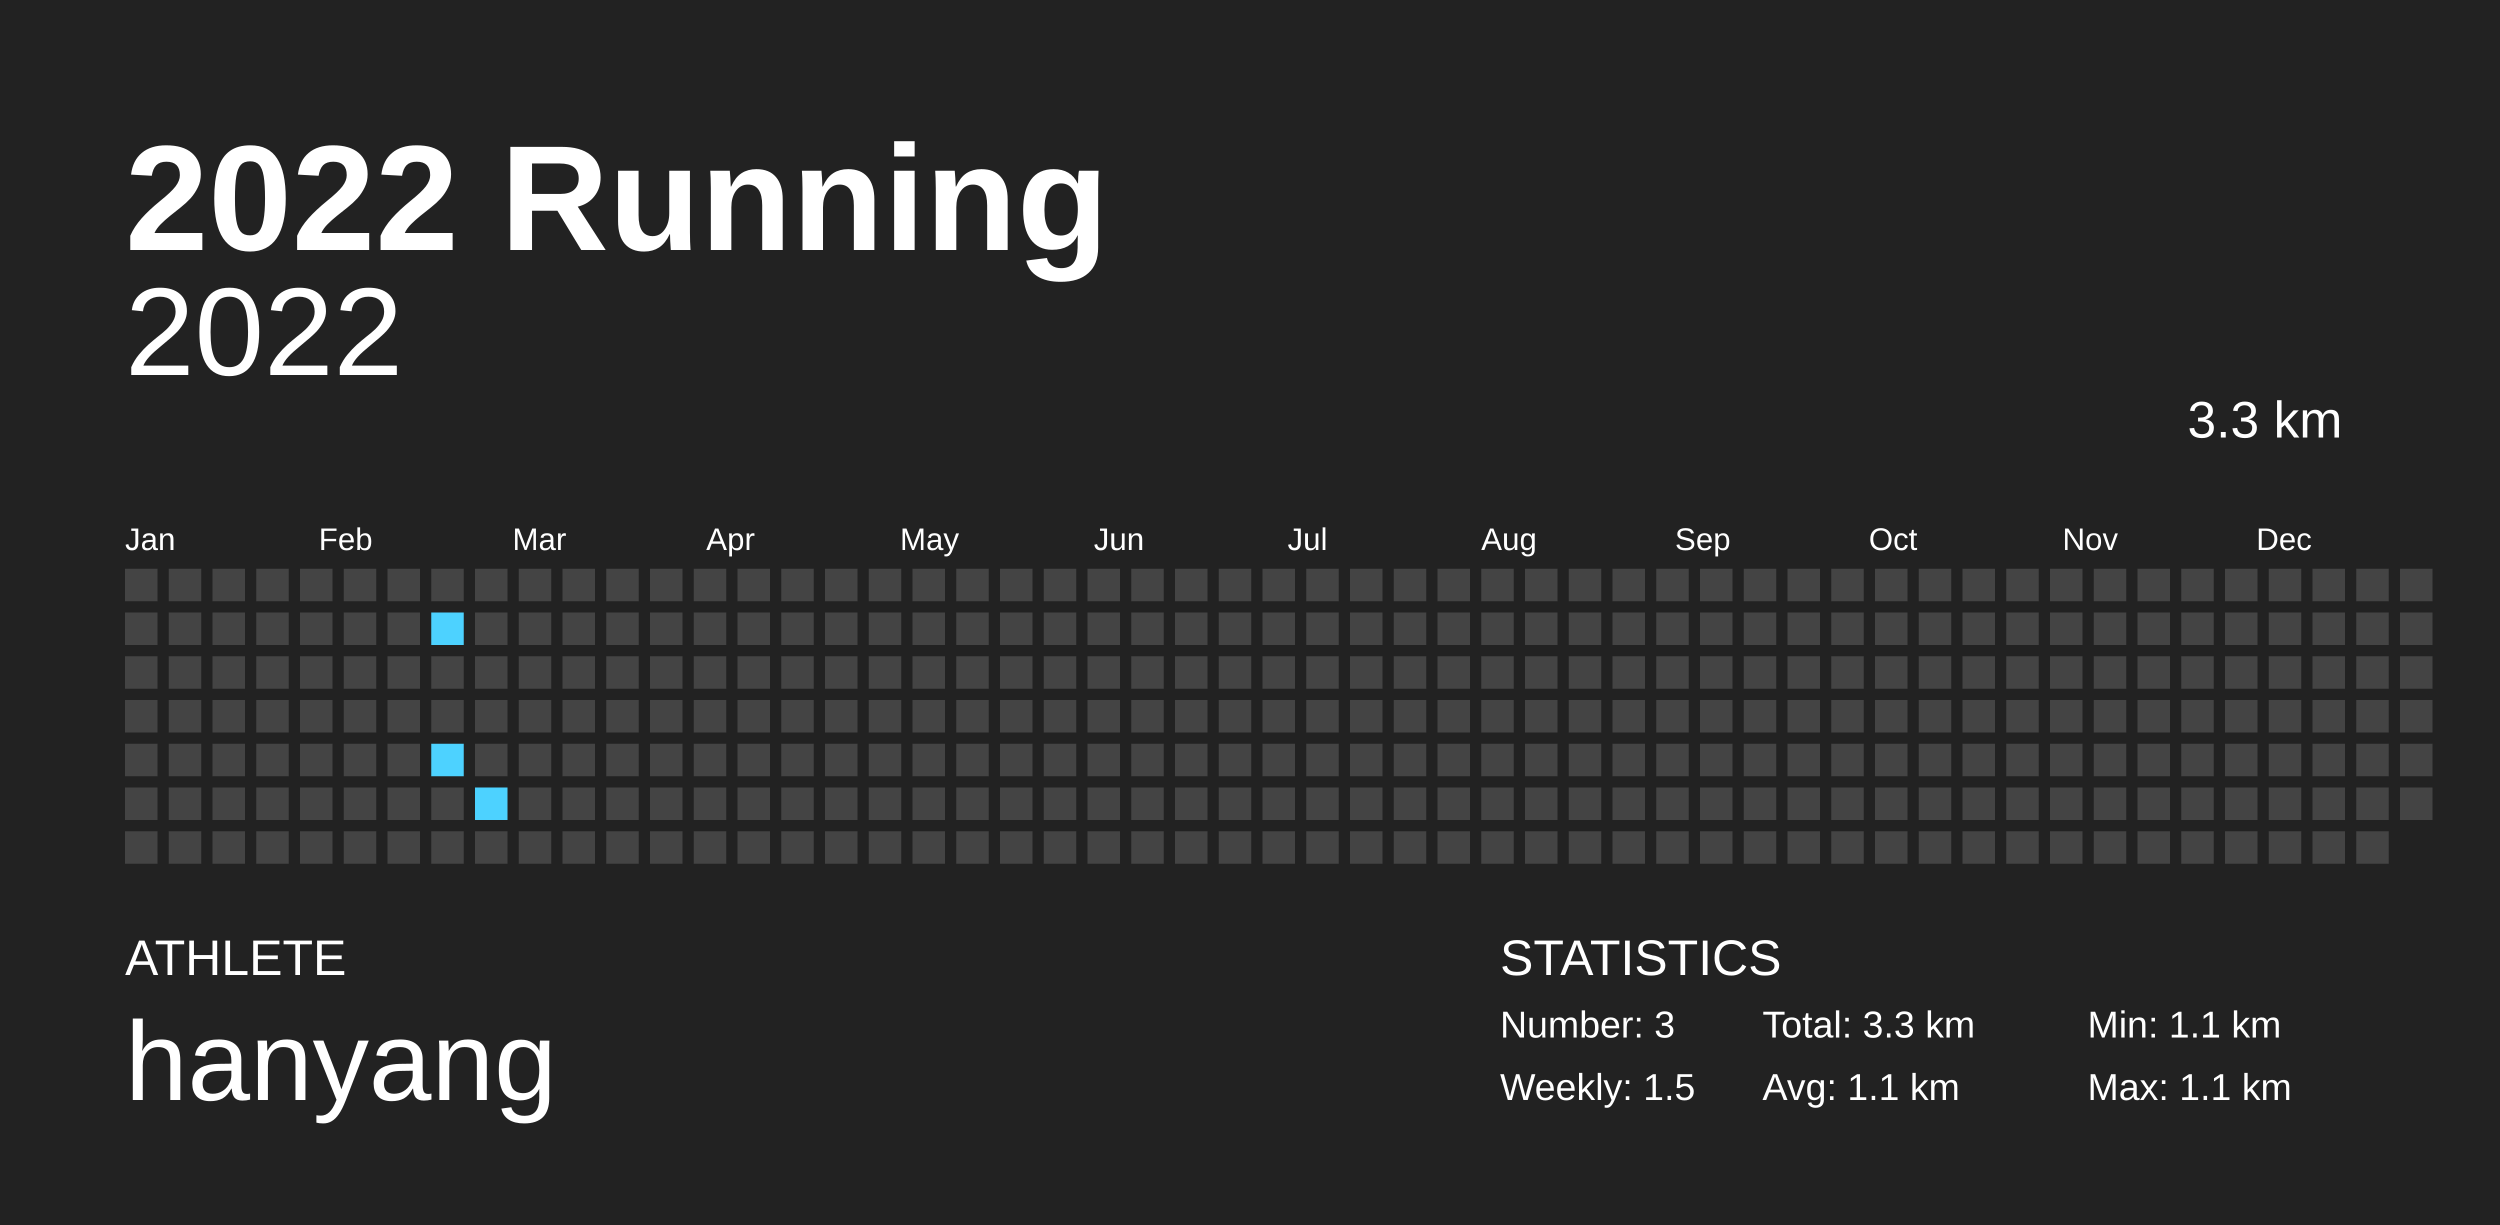
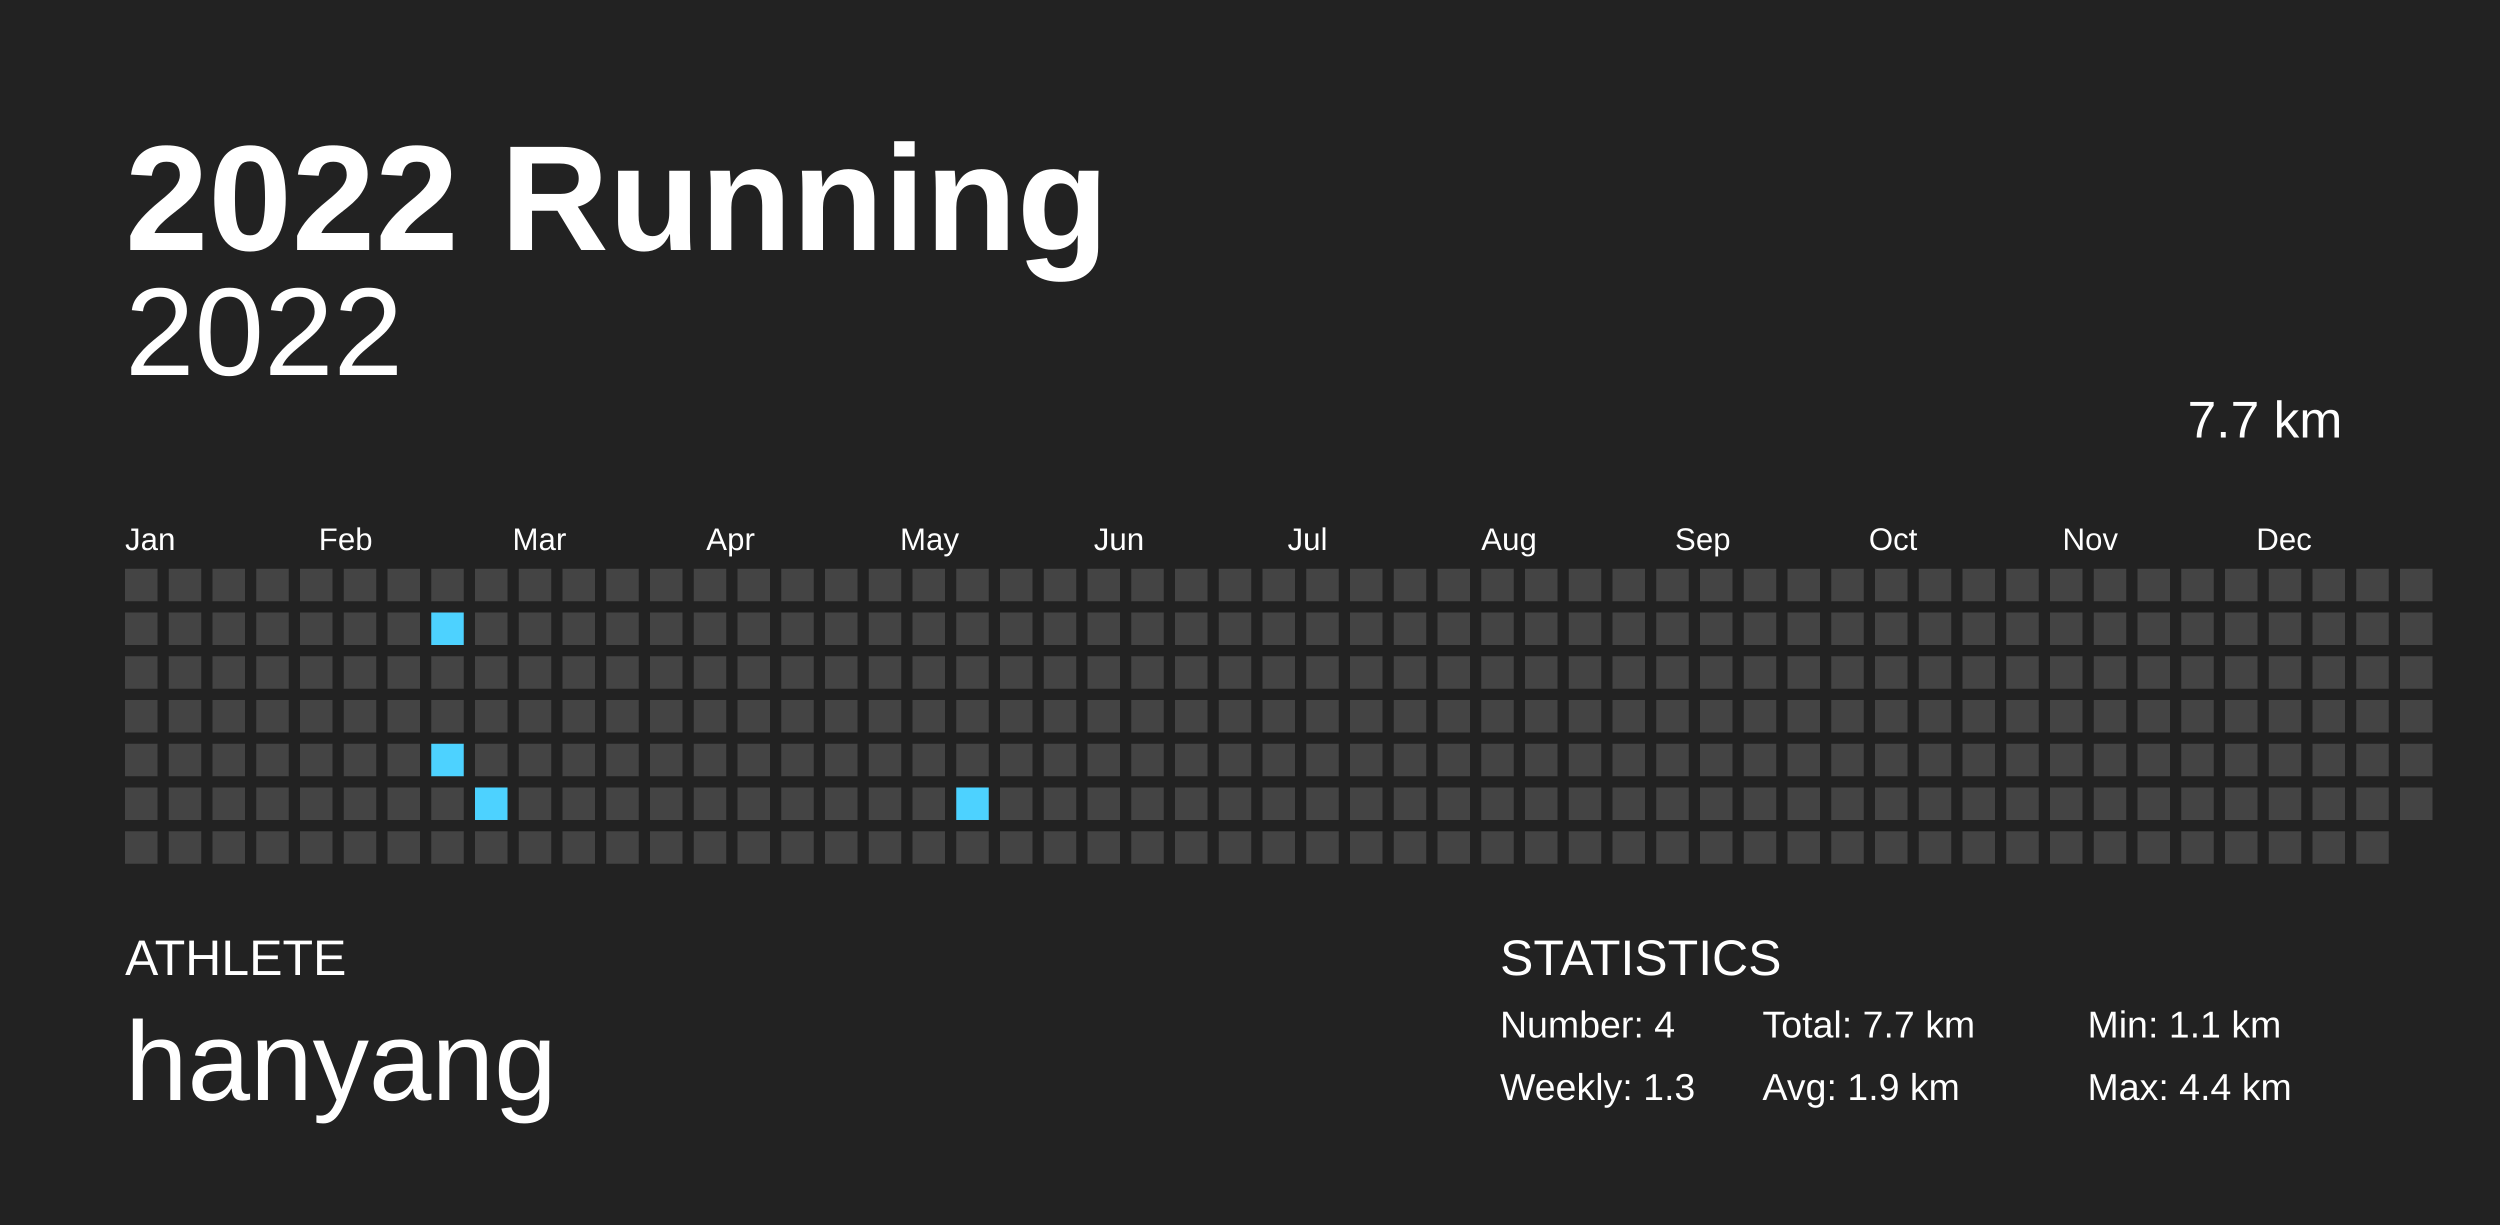
<svg xmlns="http://www.w3.org/2000/svg" baseProfile="full" height="98mm" version="1.1" viewBox="0,0,200,98" width="200mm">
  <defs />
  <rect fill="#222222" height="98" width="200" x="0" y="0" />
  <text fill="#FFFFFF" style="font-size:12px; font-family:Arial; font-weight:bold;" x="10" y="20">2022 Running</text>
  <text fill="#FFFFFF" style="font-size:4px; font-family:Arial" x="10" y="78">ATHLETE</text>
  <text fill="#FFFFFF" style="font-size:9px; font-family:Arial" x="10" y="88">hanyang</text>
  <text fill="#FFFFFF" style="font-size:4px; font-family:Arial" x="120" y="78">STATISTICS</text>
-   <text fill="#FFFFFF" style="font-size:3px; font-family:Arial" x="120" y="83">Number: 3</text>
-   <text fill="#FFFFFF" style="font-size:3px; font-family:Arial" x="120" y="88">Weekly: 1.5</text>
-   <text fill="#FFFFFF" style="font-size:3px; font-family:Arial" x="141" y="83">Total: 3.3 km</text>
-   <text fill="#FFFFFF" style="font-size:3px; font-family:Arial" x="141" y="88">Avg: 1.1 km</text>
+   <text fill="#FFFFFF" style="font-size:3px; font-family:Arial" x="120" y="83">Number: 4</text>
+   <text fill="#FFFFFF" style="font-size:3px; font-family:Arial" x="120" y="88">Weekly: 1.3</text>
+   <text fill="#FFFFFF" style="font-size:3px; font-family:Arial" x="141" y="83">Total: 7.7 km</text>
+   <text fill="#FFFFFF" style="font-size:3px; font-family:Arial" x="141" y="88">Avg: 1.9 km</text>
  <text fill="#FFFFFF" style="font-size:3px; font-family:Arial" x="167" y="83">Min: 1.1 km</text>
-   <text fill="#FFFFFF" style="font-size:3px; font-family:Arial" x="167" y="88">Max: 1.1 km</text>
+   <text fill="#FFFFFF" style="font-size:3px; font-family:Arial" x="167" y="88">Max: 4.4 km</text>
  <text alignment-baseline="hanging" fill="#FFFFFF" style="font-size:10.0px; font-family:Arial;" x="10" y="30">2022</text>
-   <text alignment-baseline="hanging" fill="#FFFFFF" style="font-size:4.125px; font-family:Arial;" x="175" y="35">3.3 km</text>
+   <text alignment-baseline="hanging" fill="#FFFFFF" style="font-size:4.125px; font-family:Arial;" x="175" y="35">7.7 km</text>
  <text fill="#FFFFFF" style="font-size:2.5px; font-family:Arial" x="10.0" y="44">Jan</text>
  <text fill="#FFFFFF" style="font-size:2.5px; font-family:Arial" x="25.5" y="44">Feb</text>
  <text fill="#FFFFFF" style="font-size:2.5px; font-family:Arial" x="41.0" y="44">Mar</text>
  <text fill="#FFFFFF" style="font-size:2.5px; font-family:Arial" x="56.5" y="44">Apr</text>
  <text fill="#FFFFFF" style="font-size:2.5px; font-family:Arial" x="72.0" y="44">May</text>
  <text fill="#FFFFFF" style="font-size:2.5px; font-family:Arial" x="87.5" y="44">Jun</text>
  <text fill="#FFFFFF" style="font-size:2.5px; font-family:Arial" x="103.0" y="44">Jul</text>
  <text fill="#FFFFFF" style="font-size:2.5px; font-family:Arial" x="118.5" y="44">Aug</text>
  <text fill="#FFFFFF" style="font-size:2.5px; font-family:Arial" x="134.0" y="44">Sep</text>
  <text fill="#FFFFFF" style="font-size:2.5px; font-family:Arial" x="149.5" y="44">Oct</text>
  <text fill="#FFFFFF" style="font-size:2.5px; font-family:Arial" x="165.0" y="44">Nov</text>
  <text fill="#FFFFFF" style="font-size:2.5px; font-family:Arial" x="180.5" y="44">Dec</text>
  <rect fill="#444444" height="2.6" width="2.6" x="10.0" y="45.5" />
  <rect fill="#444444" height="2.6" width="2.6" x="10.0" y="49.0" />
  <rect fill="#444444" height="2.6" width="2.6" x="10.0" y="52.5" />
  <rect fill="#444444" height="2.6" width="2.6" x="10.0" y="56.0" />
  <rect fill="#444444" height="2.6" width="2.6" x="10.0" y="59.5" />
  <rect fill="#444444" height="2.6" width="2.6" x="10.0" y="63.0" />
  <rect fill="#444444" height="2.6" width="2.6" x="10.0" y="66.5" />
  <rect fill="#444444" height="2.6" width="2.6" x="13.5" y="45.5" />
  <rect fill="#444444" height="2.6" width="2.6" x="13.5" y="49.0" />
  <rect fill="#444444" height="2.6" width="2.6" x="13.5" y="52.5" />
  <rect fill="#444444" height="2.6" width="2.6" x="13.5" y="56.0" />
  <rect fill="#444444" height="2.6" width="2.6" x="13.5" y="59.5" />
  <rect fill="#444444" height="2.6" width="2.6" x="13.5" y="63.0" />
  <rect fill="#444444" height="2.6" width="2.6" x="13.5" y="66.5" />
  <rect fill="#444444" height="2.6" width="2.6" x="17.0" y="45.5" />
  <rect fill="#444444" height="2.6" width="2.6" x="17.0" y="49.0" />
  <rect fill="#444444" height="2.6" width="2.6" x="17.0" y="52.5" />
  <rect fill="#444444" height="2.6" width="2.6" x="17.0" y="56.0" />
  <rect fill="#444444" height="2.6" width="2.6" x="17.0" y="59.5" />
  <rect fill="#444444" height="2.6" width="2.6" x="17.0" y="63.0" />
  <rect fill="#444444" height="2.6" width="2.6" x="17.0" y="66.5" />
  <rect fill="#444444" height="2.6" width="2.6" x="20.5" y="45.5" />
  <rect fill="#444444" height="2.6" width="2.6" x="20.5" y="49.0" />
  <rect fill="#444444" height="2.6" width="2.6" x="20.5" y="52.5" />
  <rect fill="#444444" height="2.6" width="2.6" x="20.5" y="56.0" />
  <rect fill="#444444" height="2.6" width="2.6" x="20.5" y="59.5" />
  <rect fill="#444444" height="2.6" width="2.6" x="20.5" y="63.0" />
  <rect fill="#444444" height="2.6" width="2.6" x="20.5" y="66.5" />
  <rect fill="#444444" height="2.6" width="2.6" x="24.0" y="45.5" />
  <rect fill="#444444" height="2.6" width="2.6" x="24.0" y="49.0" />
  <rect fill="#444444" height="2.6" width="2.6" x="24.0" y="52.5" />
  <rect fill="#444444" height="2.6" width="2.6" x="24.0" y="56.0" />
  <rect fill="#444444" height="2.6" width="2.6" x="24.0" y="59.5" />
  <rect fill="#444444" height="2.6" width="2.6" x="24.0" y="63.0" />
  <rect fill="#444444" height="2.6" width="2.6" x="24.0" y="66.5" />
  <rect fill="#444444" height="2.6" width="2.6" x="27.5" y="45.5" />
  <rect fill="#444444" height="2.6" width="2.6" x="27.5" y="49.0" />
  <rect fill="#444444" height="2.6" width="2.6" x="27.5" y="52.5" />
  <rect fill="#444444" height="2.6" width="2.6" x="27.5" y="56.0" />
  <rect fill="#444444" height="2.6" width="2.6" x="27.5" y="59.5" />
  <rect fill="#444444" height="2.6" width="2.6" x="27.5" y="63.0" />
  <rect fill="#444444" height="2.6" width="2.6" x="27.5" y="66.5" />
  <rect fill="#444444" height="2.6" width="2.6" x="31.0" y="45.5" />
  <rect fill="#444444" height="2.6" width="2.6" x="31.0" y="49.0" />
  <rect fill="#444444" height="2.6" width="2.6" x="31.0" y="52.5" />
  <rect fill="#444444" height="2.6" width="2.6" x="31.0" y="56.0" />
  <rect fill="#444444" height="2.6" width="2.6" x="31.0" y="59.5" />
  <rect fill="#444444" height="2.6" width="2.6" x="31.0" y="63.0" />
  <rect fill="#444444" height="2.6" width="2.6" x="31.0" y="66.5" />
  <rect fill="#444444" height="2.6" width="2.6" x="34.5" y="45.5" />
  <rect fill="#4dd2ff" height="2.6" width="2.6" x="34.5" y="49.0" />
  <rect fill="#444444" height="2.6" width="2.6" x="34.5" y="52.5" />
  <rect fill="#444444" height="2.6" width="2.6" x="34.5" y="56.0" />
  <rect fill="#4dd2ff" height="2.6" width="2.6" x="34.5" y="59.5" />
  <rect fill="#444444" height="2.6" width="2.6" x="34.5" y="63.0" />
  <rect fill="#444444" height="2.6" width="2.6" x="34.5" y="66.5" />
  <rect fill="#444444" height="2.6" width="2.6" x="38.0" y="45.5" />
  <rect fill="#444444" height="2.6" width="2.6" x="38.0" y="49.0" />
  <rect fill="#444444" height="2.6" width="2.6" x="38.0" y="52.5" />
  <rect fill="#444444" height="2.6" width="2.6" x="38.0" y="56.0" />
  <rect fill="#444444" height="2.6" width="2.6" x="38.0" y="59.5" />
  <rect fill="#4dd2ff" height="2.6" width="2.6" x="38.0" y="63.0" />
  <rect fill="#444444" height="2.6" width="2.6" x="38.0" y="66.5" />
  <rect fill="#444444" height="2.6" width="2.6" x="41.5" y="45.5" />
  <rect fill="#444444" height="2.6" width="2.6" x="41.5" y="49.0" />
  <rect fill="#444444" height="2.6" width="2.6" x="41.5" y="52.5" />
  <rect fill="#444444" height="2.6" width="2.6" x="41.5" y="56.0" />
  <rect fill="#444444" height="2.6" width="2.6" x="41.5" y="59.5" />
  <rect fill="#444444" height="2.6" width="2.6" x="41.5" y="63.0" />
  <rect fill="#444444" height="2.6" width="2.6" x="41.5" y="66.5" />
  <rect fill="#444444" height="2.6" width="2.6" x="45.0" y="45.5" />
  <rect fill="#444444" height="2.6" width="2.6" x="45.0" y="49.0" />
  <rect fill="#444444" height="2.6" width="2.6" x="45.0" y="52.5" />
  <rect fill="#444444" height="2.6" width="2.6" x="45.0" y="56.0" />
  <rect fill="#444444" height="2.6" width="2.6" x="45.0" y="59.5" />
  <rect fill="#444444" height="2.6" width="2.6" x="45.0" y="63.0" />
  <rect fill="#444444" height="2.6" width="2.6" x="45.0" y="66.5" />
  <rect fill="#444444" height="2.6" width="2.6" x="48.5" y="45.5" />
  <rect fill="#444444" height="2.6" width="2.6" x="48.5" y="49.0" />
  <rect fill="#444444" height="2.6" width="2.6" x="48.5" y="52.5" />
  <rect fill="#444444" height="2.6" width="2.6" x="48.5" y="56.0" />
  <rect fill="#444444" height="2.6" width="2.6" x="48.5" y="59.5" />
  <rect fill="#444444" height="2.6" width="2.6" x="48.5" y="63.0" />
  <rect fill="#444444" height="2.6" width="2.6" x="48.5" y="66.5" />
  <rect fill="#444444" height="2.6" width="2.6" x="52.0" y="45.5" />
  <rect fill="#444444" height="2.6" width="2.6" x="52.0" y="49.0" />
  <rect fill="#444444" height="2.6" width="2.6" x="52.0" y="52.5" />
  <rect fill="#444444" height="2.6" width="2.6" x="52.0" y="56.0" />
  <rect fill="#444444" height="2.6" width="2.6" x="52.0" y="59.5" />
  <rect fill="#444444" height="2.6" width="2.6" x="52.0" y="63.0" />
  <rect fill="#444444" height="2.6" width="2.6" x="52.0" y="66.5" />
  <rect fill="#444444" height="2.6" width="2.6" x="55.5" y="45.5" />
  <rect fill="#444444" height="2.6" width="2.6" x="55.5" y="49.0" />
  <rect fill="#444444" height="2.6" width="2.6" x="55.5" y="52.5" />
  <rect fill="#444444" height="2.6" width="2.6" x="55.5" y="56.0" />
  <rect fill="#444444" height="2.6" width="2.6" x="55.5" y="59.5" />
  <rect fill="#444444" height="2.6" width="2.6" x="55.5" y="63.0" />
  <rect fill="#444444" height="2.6" width="2.6" x="55.5" y="66.5" />
  <rect fill="#444444" height="2.6" width="2.6" x="59.0" y="45.5" />
  <rect fill="#444444" height="2.6" width="2.6" x="59.0" y="49.0" />
  <rect fill="#444444" height="2.6" width="2.6" x="59.0" y="52.5" />
  <rect fill="#444444" height="2.6" width="2.6" x="59.0" y="56.0" />
  <rect fill="#444444" height="2.6" width="2.6" x="59.0" y="59.5" />
  <rect fill="#444444" height="2.6" width="2.6" x="59.0" y="63.0" />
  <rect fill="#444444" height="2.6" width="2.6" x="59.0" y="66.5" />
  <rect fill="#444444" height="2.6" width="2.6" x="62.5" y="45.5" />
  <rect fill="#444444" height="2.6" width="2.6" x="62.5" y="49.0" />
  <rect fill="#444444" height="2.6" width="2.6" x="62.5" y="52.5" />
  <rect fill="#444444" height="2.6" width="2.6" x="62.5" y="56.0" />
  <rect fill="#444444" height="2.6" width="2.6" x="62.5" y="59.5" />
  <rect fill="#444444" height="2.6" width="2.6" x="62.5" y="63.0" />
  <rect fill="#444444" height="2.6" width="2.6" x="62.5" y="66.5" />
  <rect fill="#444444" height="2.6" width="2.6" x="66.0" y="45.5" />
  <rect fill="#444444" height="2.6" width="2.6" x="66.0" y="49.0" />
  <rect fill="#444444" height="2.6" width="2.6" x="66.0" y="52.5" />
  <rect fill="#444444" height="2.6" width="2.6" x="66.0" y="56.0" />
  <rect fill="#444444" height="2.6" width="2.6" x="66.0" y="59.5" />
  <rect fill="#444444" height="2.6" width="2.6" x="66.0" y="63.0" />
  <rect fill="#444444" height="2.6" width="2.6" x="66.0" y="66.5" />
  <rect fill="#444444" height="2.6" width="2.6" x="69.5" y="45.5" />
  <rect fill="#444444" height="2.6" width="2.6" x="69.5" y="49.0" />
  <rect fill="#444444" height="2.6" width="2.6" x="69.5" y="52.5" />
  <rect fill="#444444" height="2.6" width="2.6" x="69.5" y="56.0" />
  <rect fill="#444444" height="2.6" width="2.6" x="69.5" y="59.5" />
  <rect fill="#444444" height="2.6" width="2.6" x="69.5" y="63.0" />
  <rect fill="#444444" height="2.6" width="2.6" x="69.5" y="66.5" />
  <rect fill="#444444" height="2.6" width="2.6" x="73.0" y="45.5" />
  <rect fill="#444444" height="2.6" width="2.6" x="73.0" y="49.0" />
  <rect fill="#444444" height="2.6" width="2.6" x="73.0" y="52.5" />
  <rect fill="#444444" height="2.6" width="2.6" x="73.0" y="56.0" />
  <rect fill="#444444" height="2.6" width="2.6" x="73.0" y="59.5" />
  <rect fill="#444444" height="2.6" width="2.6" x="73.0" y="63.0" />
  <rect fill="#444444" height="2.6" width="2.6" x="73.0" y="66.5" />
  <rect fill="#444444" height="2.6" width="2.6" x="76.5" y="45.5" />
  <rect fill="#444444" height="2.6" width="2.6" x="76.5" y="49.0" />
  <rect fill="#444444" height="2.6" width="2.6" x="76.5" y="52.5" />
  <rect fill="#444444" height="2.6" width="2.6" x="76.5" y="56.0" />
  <rect fill="#444444" height="2.6" width="2.6" x="76.5" y="59.5" />
-   <rect fill="#444444" height="2.6" width="2.6" x="76.5" y="63.0" />
+   <rect fill="#4dd2ff" height="2.6" width="2.6" x="76.5" y="63.0" />
  <rect fill="#444444" height="2.6" width="2.6" x="76.5" y="66.5" />
  <rect fill="#444444" height="2.6" width="2.6" x="80.0" y="45.5" />
  <rect fill="#444444" height="2.6" width="2.6" x="80.0" y="49.0" />
  <rect fill="#444444" height="2.6" width="2.6" x="80.0" y="52.5" />
  <rect fill="#444444" height="2.6" width="2.6" x="80.0" y="56.0" />
  <rect fill="#444444" height="2.6" width="2.6" x="80.0" y="59.5" />
  <rect fill="#444444" height="2.6" width="2.6" x="80.0" y="63.0" />
  <rect fill="#444444" height="2.6" width="2.6" x="80.0" y="66.5" />
  <rect fill="#444444" height="2.6" width="2.6" x="83.5" y="45.5" />
  <rect fill="#444444" height="2.6" width="2.6" x="83.5" y="49.0" />
  <rect fill="#444444" height="2.6" width="2.6" x="83.5" y="52.5" />
  <rect fill="#444444" height="2.6" width="2.6" x="83.5" y="56.0" />
  <rect fill="#444444" height="2.6" width="2.6" x="83.5" y="59.5" />
  <rect fill="#444444" height="2.6" width="2.6" x="83.5" y="63.0" />
  <rect fill="#444444" height="2.6" width="2.6" x="83.5" y="66.5" />
  <rect fill="#444444" height="2.6" width="2.6" x="87.0" y="45.5" />
  <rect fill="#444444" height="2.6" width="2.6" x="87.0" y="49.0" />
  <rect fill="#444444" height="2.6" width="2.6" x="87.0" y="52.5" />
  <rect fill="#444444" height="2.6" width="2.6" x="87.0" y="56.0" />
  <rect fill="#444444" height="2.6" width="2.6" x="87.0" y="59.5" />
  <rect fill="#444444" height="2.6" width="2.6" x="87.0" y="63.0" />
  <rect fill="#444444" height="2.6" width="2.6" x="87.0" y="66.5" />
  <rect fill="#444444" height="2.6" width="2.6" x="90.5" y="45.5" />
  <rect fill="#444444" height="2.6" width="2.6" x="90.5" y="49.0" />
  <rect fill="#444444" height="2.6" width="2.6" x="90.5" y="52.5" />
  <rect fill="#444444" height="2.6" width="2.6" x="90.5" y="56.0" />
  <rect fill="#444444" height="2.6" width="2.6" x="90.5" y="59.5" />
  <rect fill="#444444" height="2.6" width="2.6" x="90.5" y="63.0" />
  <rect fill="#444444" height="2.6" width="2.6" x="90.5" y="66.5" />
  <rect fill="#444444" height="2.6" width="2.6" x="94.0" y="45.5" />
  <rect fill="#444444" height="2.6" width="2.6" x="94.0" y="49.0" />
  <rect fill="#444444" height="2.6" width="2.6" x="94.0" y="52.5" />
  <rect fill="#444444" height="2.6" width="2.6" x="94.0" y="56.0" />
  <rect fill="#444444" height="2.6" width="2.6" x="94.0" y="59.5" />
  <rect fill="#444444" height="2.6" width="2.6" x="94.0" y="63.0" />
  <rect fill="#444444" height="2.6" width="2.6" x="94.0" y="66.5" />
  <rect fill="#444444" height="2.6" width="2.6" x="97.5" y="45.5" />
  <rect fill="#444444" height="2.6" width="2.6" x="97.5" y="49.0" />
  <rect fill="#444444" height="2.6" width="2.6" x="97.5" y="52.5" />
  <rect fill="#444444" height="2.6" width="2.6" x="97.5" y="56.0" />
  <rect fill="#444444" height="2.6" width="2.6" x="97.5" y="59.5" />
  <rect fill="#444444" height="2.6" width="2.6" x="97.5" y="63.0" />
  <rect fill="#444444" height="2.6" width="2.6" x="97.5" y="66.5" />
  <rect fill="#444444" height="2.6" width="2.6" x="101.0" y="45.5" />
  <rect fill="#444444" height="2.6" width="2.6" x="101.0" y="49.0" />
  <rect fill="#444444" height="2.6" width="2.6" x="101.0" y="52.5" />
  <rect fill="#444444" height="2.6" width="2.6" x="101.0" y="56.0" />
  <rect fill="#444444" height="2.6" width="2.6" x="101.0" y="59.5" />
  <rect fill="#444444" height="2.6" width="2.6" x="101.0" y="63.0" />
  <rect fill="#444444" height="2.6" width="2.6" x="101.0" y="66.5" />
  <rect fill="#444444" height="2.6" width="2.6" x="104.5" y="45.5" />
  <rect fill="#444444" height="2.6" width="2.6" x="104.5" y="49.0" />
  <rect fill="#444444" height="2.6" width="2.6" x="104.5" y="52.5" />
  <rect fill="#444444" height="2.6" width="2.6" x="104.5" y="56.0" />
  <rect fill="#444444" height="2.6" width="2.6" x="104.5" y="59.5" />
  <rect fill="#444444" height="2.6" width="2.6" x="104.5" y="63.0" />
  <rect fill="#444444" height="2.6" width="2.6" x="104.5" y="66.5" />
  <rect fill="#444444" height="2.6" width="2.6" x="108.0" y="45.5" />
  <rect fill="#444444" height="2.6" width="2.6" x="108.0" y="49.0" />
  <rect fill="#444444" height="2.6" width="2.6" x="108.0" y="52.5" />
  <rect fill="#444444" height="2.6" width="2.6" x="108.0" y="56.0" />
  <rect fill="#444444" height="2.6" width="2.6" x="108.0" y="59.5" />
  <rect fill="#444444" height="2.6" width="2.6" x="108.0" y="63.0" />
  <rect fill="#444444" height="2.6" width="2.6" x="108.0" y="66.5" />
  <rect fill="#444444" height="2.6" width="2.6" x="111.5" y="45.5" />
  <rect fill="#444444" height="2.6" width="2.6" x="111.5" y="49.0" />
  <rect fill="#444444" height="2.6" width="2.6" x="111.5" y="52.5" />
  <rect fill="#444444" height="2.6" width="2.6" x="111.5" y="56.0" />
  <rect fill="#444444" height="2.6" width="2.6" x="111.5" y="59.5" />
  <rect fill="#444444" height="2.6" width="2.6" x="111.5" y="63.0" />
  <rect fill="#444444" height="2.6" width="2.6" x="111.5" y="66.5" />
  <rect fill="#444444" height="2.6" width="2.6" x="115.0" y="45.5" />
  <rect fill="#444444" height="2.6" width="2.6" x="115.0" y="49.0" />
  <rect fill="#444444" height="2.6" width="2.6" x="115.0" y="52.5" />
  <rect fill="#444444" height="2.6" width="2.6" x="115.0" y="56.0" />
  <rect fill="#444444" height="2.6" width="2.6" x="115.0" y="59.5" />
  <rect fill="#444444" height="2.6" width="2.6" x="115.0" y="63.0" />
  <rect fill="#444444" height="2.6" width="2.6" x="115.0" y="66.5" />
  <rect fill="#444444" height="2.6" width="2.6" x="118.5" y="45.5" />
  <rect fill="#444444" height="2.6" width="2.6" x="118.5" y="49.0" />
  <rect fill="#444444" height="2.6" width="2.6" x="118.5" y="52.5" />
  <rect fill="#444444" height="2.6" width="2.6" x="118.5" y="56.0" />
  <rect fill="#444444" height="2.6" width="2.6" x="118.5" y="59.5" />
  <rect fill="#444444" height="2.6" width="2.6" x="118.5" y="63.0" />
  <rect fill="#444444" height="2.6" width="2.6" x="118.5" y="66.5" />
  <rect fill="#444444" height="2.6" width="2.6" x="122.0" y="45.5" />
  <rect fill="#444444" height="2.6" width="2.6" x="122.0" y="49.0" />
  <rect fill="#444444" height="2.6" width="2.6" x="122.0" y="52.5" />
  <rect fill="#444444" height="2.6" width="2.6" x="122.0" y="56.0" />
  <rect fill="#444444" height="2.6" width="2.6" x="122.0" y="59.5" />
  <rect fill="#444444" height="2.6" width="2.6" x="122.0" y="63.0" />
  <rect fill="#444444" height="2.6" width="2.6" x="122.0" y="66.5" />
  <rect fill="#444444" height="2.6" width="2.6" x="125.5" y="45.5" />
  <rect fill="#444444" height="2.6" width="2.6" x="125.5" y="49.0" />
  <rect fill="#444444" height="2.6" width="2.6" x="125.5" y="52.5" />
  <rect fill="#444444" height="2.6" width="2.6" x="125.5" y="56.0" />
  <rect fill="#444444" height="2.6" width="2.6" x="125.5" y="59.5" />
  <rect fill="#444444" height="2.6" width="2.6" x="125.5" y="63.0" />
  <rect fill="#444444" height="2.6" width="2.6" x="125.5" y="66.5" />
  <rect fill="#444444" height="2.6" width="2.6" x="129.0" y="45.5" />
  <rect fill="#444444" height="2.6" width="2.6" x="129.0" y="49.0" />
  <rect fill="#444444" height="2.6" width="2.6" x="129.0" y="52.5" />
  <rect fill="#444444" height="2.6" width="2.6" x="129.0" y="56.0" />
  <rect fill="#444444" height="2.6" width="2.6" x="129.0" y="59.5" />
  <rect fill="#444444" height="2.6" width="2.6" x="129.0" y="63.0" />
  <rect fill="#444444" height="2.6" width="2.6" x="129.0" y="66.5" />
  <rect fill="#444444" height="2.6" width="2.6" x="132.5" y="45.5" />
  <rect fill="#444444" height="2.6" width="2.6" x="132.5" y="49.0" />
  <rect fill="#444444" height="2.6" width="2.6" x="132.5" y="52.5" />
  <rect fill="#444444" height="2.6" width="2.6" x="132.5" y="56.0" />
  <rect fill="#444444" height="2.6" width="2.6" x="132.5" y="59.5" />
  <rect fill="#444444" height="2.6" width="2.6" x="132.5" y="63.0" />
  <rect fill="#444444" height="2.6" width="2.6" x="132.5" y="66.5" />
  <rect fill="#444444" height="2.6" width="2.6" x="136.0" y="45.5" />
  <rect fill="#444444" height="2.6" width="2.6" x="136.0" y="49.0" />
  <rect fill="#444444" height="2.6" width="2.6" x="136.0" y="52.5" />
  <rect fill="#444444" height="2.6" width="2.6" x="136.0" y="56.0" />
  <rect fill="#444444" height="2.6" width="2.6" x="136.0" y="59.5" />
  <rect fill="#444444" height="2.6" width="2.6" x="136.0" y="63.0" />
  <rect fill="#444444" height="2.6" width="2.6" x="136.0" y="66.5" />
  <rect fill="#444444" height="2.6" width="2.6" x="139.5" y="45.5" />
  <rect fill="#444444" height="2.6" width="2.6" x="139.5" y="49.0" />
  <rect fill="#444444" height="2.6" width="2.6" x="139.5" y="52.5" />
  <rect fill="#444444" height="2.6" width="2.6" x="139.5" y="56.0" />
  <rect fill="#444444" height="2.6" width="2.6" x="139.5" y="59.5" />
  <rect fill="#444444" height="2.6" width="2.6" x="139.5" y="63.0" />
  <rect fill="#444444" height="2.6" width="2.6" x="139.5" y="66.5" />
  <rect fill="#444444" height="2.6" width="2.6" x="143.0" y="45.5" />
  <rect fill="#444444" height="2.6" width="2.6" x="143.0" y="49.0" />
  <rect fill="#444444" height="2.6" width="2.6" x="143.0" y="52.5" />
  <rect fill="#444444" height="2.6" width="2.6" x="143.0" y="56.0" />
  <rect fill="#444444" height="2.6" width="2.6" x="143.0" y="59.5" />
  <rect fill="#444444" height="2.6" width="2.6" x="143.0" y="63.0" />
  <rect fill="#444444" height="2.6" width="2.6" x="143.0" y="66.5" />
  <rect fill="#444444" height="2.6" width="2.6" x="146.5" y="45.5" />
  <rect fill="#444444" height="2.6" width="2.6" x="146.5" y="49.0" />
  <rect fill="#444444" height="2.6" width="2.6" x="146.5" y="52.5" />
  <rect fill="#444444" height="2.6" width="2.6" x="146.5" y="56.0" />
  <rect fill="#444444" height="2.6" width="2.6" x="146.5" y="59.5" />
  <rect fill="#444444" height="2.6" width="2.6" x="146.5" y="63.0" />
  <rect fill="#444444" height="2.6" width="2.6" x="146.5" y="66.5" />
  <rect fill="#444444" height="2.6" width="2.6" x="150.0" y="45.5" />
  <rect fill="#444444" height="2.6" width="2.6" x="150.0" y="49.0" />
  <rect fill="#444444" height="2.6" width="2.6" x="150.0" y="52.5" />
  <rect fill="#444444" height="2.6" width="2.6" x="150.0" y="56.0" />
  <rect fill="#444444" height="2.6" width="2.6" x="150.0" y="59.5" />
  <rect fill="#444444" height="2.6" width="2.6" x="150.0" y="63.0" />
  <rect fill="#444444" height="2.6" width="2.6" x="150.0" y="66.5" />
  <rect fill="#444444" height="2.6" width="2.6" x="153.5" y="45.5" />
  <rect fill="#444444" height="2.6" width="2.6" x="153.5" y="49.0" />
  <rect fill="#444444" height="2.6" width="2.6" x="153.5" y="52.5" />
  <rect fill="#444444" height="2.6" width="2.6" x="153.5" y="56.0" />
  <rect fill="#444444" height="2.6" width="2.6" x="153.5" y="59.5" />
  <rect fill="#444444" height="2.6" width="2.6" x="153.5" y="63.0" />
  <rect fill="#444444" height="2.6" width="2.6" x="153.5" y="66.5" />
  <rect fill="#444444" height="2.6" width="2.6" x="157.0" y="45.5" />
  <rect fill="#444444" height="2.6" width="2.6" x="157.0" y="49.0" />
  <rect fill="#444444" height="2.6" width="2.6" x="157.0" y="52.5" />
  <rect fill="#444444" height="2.6" width="2.6" x="157.0" y="56.0" />
  <rect fill="#444444" height="2.6" width="2.6" x="157.0" y="59.5" />
  <rect fill="#444444" height="2.6" width="2.6" x="157.0" y="63.0" />
  <rect fill="#444444" height="2.6" width="2.6" x="157.0" y="66.5" />
  <rect fill="#444444" height="2.6" width="2.6" x="160.5" y="45.5" />
  <rect fill="#444444" height="2.6" width="2.6" x="160.5" y="49.0" />
  <rect fill="#444444" height="2.6" width="2.6" x="160.5" y="52.5" />
  <rect fill="#444444" height="2.6" width="2.6" x="160.5" y="56.0" />
  <rect fill="#444444" height="2.6" width="2.6" x="160.5" y="59.5" />
  <rect fill="#444444" height="2.6" width="2.6" x="160.5" y="63.0" />
  <rect fill="#444444" height="2.6" width="2.6" x="160.5" y="66.5" />
  <rect fill="#444444" height="2.6" width="2.6" x="164.0" y="45.5" />
  <rect fill="#444444" height="2.6" width="2.6" x="164.0" y="49.0" />
  <rect fill="#444444" height="2.6" width="2.6" x="164.0" y="52.5" />
  <rect fill="#444444" height="2.6" width="2.6" x="164.0" y="56.0" />
  <rect fill="#444444" height="2.6" width="2.6" x="164.0" y="59.5" />
  <rect fill="#444444" height="2.6" width="2.6" x="164.0" y="63.0" />
  <rect fill="#444444" height="2.6" width="2.6" x="164.0" y="66.5" />
  <rect fill="#444444" height="2.6" width="2.6" x="167.5" y="45.5" />
  <rect fill="#444444" height="2.6" width="2.6" x="167.5" y="49.0" />
  <rect fill="#444444" height="2.6" width="2.6" x="167.5" y="52.5" />
  <rect fill="#444444" height="2.6" width="2.6" x="167.5" y="56.0" />
  <rect fill="#444444" height="2.6" width="2.6" x="167.5" y="59.5" />
  <rect fill="#444444" height="2.6" width="2.6" x="167.5" y="63.0" />
  <rect fill="#444444" height="2.6" width="2.6" x="167.5" y="66.5" />
  <rect fill="#444444" height="2.6" width="2.6" x="171.0" y="45.5" />
  <rect fill="#444444" height="2.6" width="2.6" x="171.0" y="49.0" />
  <rect fill="#444444" height="2.6" width="2.6" x="171.0" y="52.5" />
  <rect fill="#444444" height="2.6" width="2.6" x="171.0" y="56.0" />
  <rect fill="#444444" height="2.6" width="2.6" x="171.0" y="59.5" />
  <rect fill="#444444" height="2.6" width="2.6" x="171.0" y="63.0" />
  <rect fill="#444444" height="2.6" width="2.6" x="171.0" y="66.5" />
  <rect fill="#444444" height="2.6" width="2.6" x="174.5" y="45.5" />
  <rect fill="#444444" height="2.6" width="2.6" x="174.5" y="49.0" />
  <rect fill="#444444" height="2.6" width="2.6" x="174.5" y="52.5" />
  <rect fill="#444444" height="2.6" width="2.6" x="174.5" y="56.0" />
  <rect fill="#444444" height="2.6" width="2.6" x="174.5" y="59.5" />
  <rect fill="#444444" height="2.6" width="2.6" x="174.5" y="63.0" />
  <rect fill="#444444" height="2.6" width="2.6" x="174.5" y="66.5" />
  <rect fill="#444444" height="2.6" width="2.6" x="178.0" y="45.5" />
  <rect fill="#444444" height="2.6" width="2.6" x="178.0" y="49.0" />
  <rect fill="#444444" height="2.6" width="2.6" x="178.0" y="52.5" />
  <rect fill="#444444" height="2.6" width="2.6" x="178.0" y="56.0" />
  <rect fill="#444444" height="2.6" width="2.6" x="178.0" y="59.5" />
  <rect fill="#444444" height="2.6" width="2.6" x="178.0" y="63.0" />
  <rect fill="#444444" height="2.6" width="2.6" x="178.0" y="66.5" />
  <rect fill="#444444" height="2.6" width="2.6" x="181.5" y="45.5" />
  <rect fill="#444444" height="2.6" width="2.6" x="181.5" y="49.0" />
  <rect fill="#444444" height="2.6" width="2.6" x="181.5" y="52.5" />
  <rect fill="#444444" height="2.6" width="2.6" x="181.5" y="56.0" />
  <rect fill="#444444" height="2.6" width="2.6" x="181.5" y="59.5" />
  <rect fill="#444444" height="2.6" width="2.6" x="181.5" y="63.0" />
  <rect fill="#444444" height="2.6" width="2.6" x="181.5" y="66.5" />
  <rect fill="#444444" height="2.6" width="2.6" x="185.0" y="45.5" />
  <rect fill="#444444" height="2.6" width="2.6" x="185.0" y="49.0" />
  <rect fill="#444444" height="2.6" width="2.6" x="185.0" y="52.5" />
  <rect fill="#444444" height="2.6" width="2.6" x="185.0" y="56.0" />
  <rect fill="#444444" height="2.6" width="2.6" x="185.0" y="59.5" />
  <rect fill="#444444" height="2.6" width="2.6" x="185.0" y="63.0" />
  <rect fill="#444444" height="2.6" width="2.6" x="185.0" y="66.5" />
  <rect fill="#444444" height="2.6" width="2.6" x="188.5" y="45.5" />
  <rect fill="#444444" height="2.6" width="2.6" x="188.5" y="49.0" />
  <rect fill="#444444" height="2.6" width="2.6" x="188.5" y="52.5" />
  <rect fill="#444444" height="2.6" width="2.6" x="188.5" y="56.0" />
  <rect fill="#444444" height="2.6" width="2.6" x="188.5" y="59.5" />
  <rect fill="#444444" height="2.6" width="2.6" x="188.5" y="63.0" />
  <rect fill="#444444" height="2.6" width="2.6" x="188.5" y="66.5" />
  <rect fill="#444444" height="2.6" width="2.6" x="192.0" y="45.5" />
  <rect fill="#444444" height="2.6" width="2.6" x="192.0" y="49.0" />
  <rect fill="#444444" height="2.6" width="2.6" x="192.0" y="52.5" />
  <rect fill="#444444" height="2.6" width="2.6" x="192.0" y="56.0" />
  <rect fill="#444444" height="2.6" width="2.6" x="192.0" y="59.5" />
  <rect fill="#444444" height="2.6" width="2.6" x="192.0" y="63.0" />
</svg>
